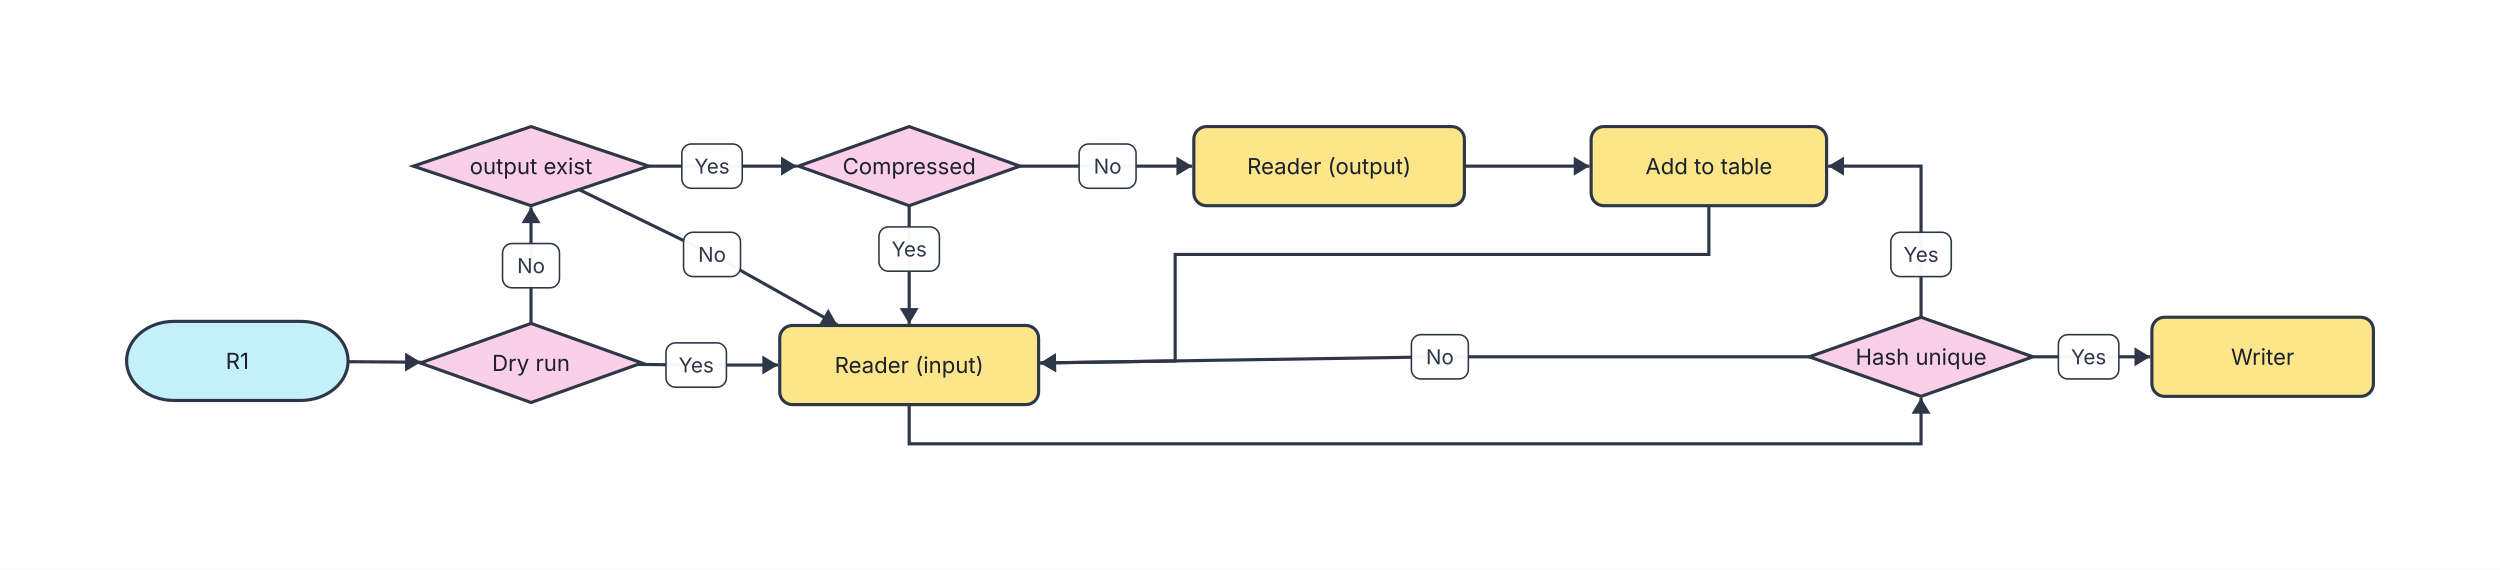
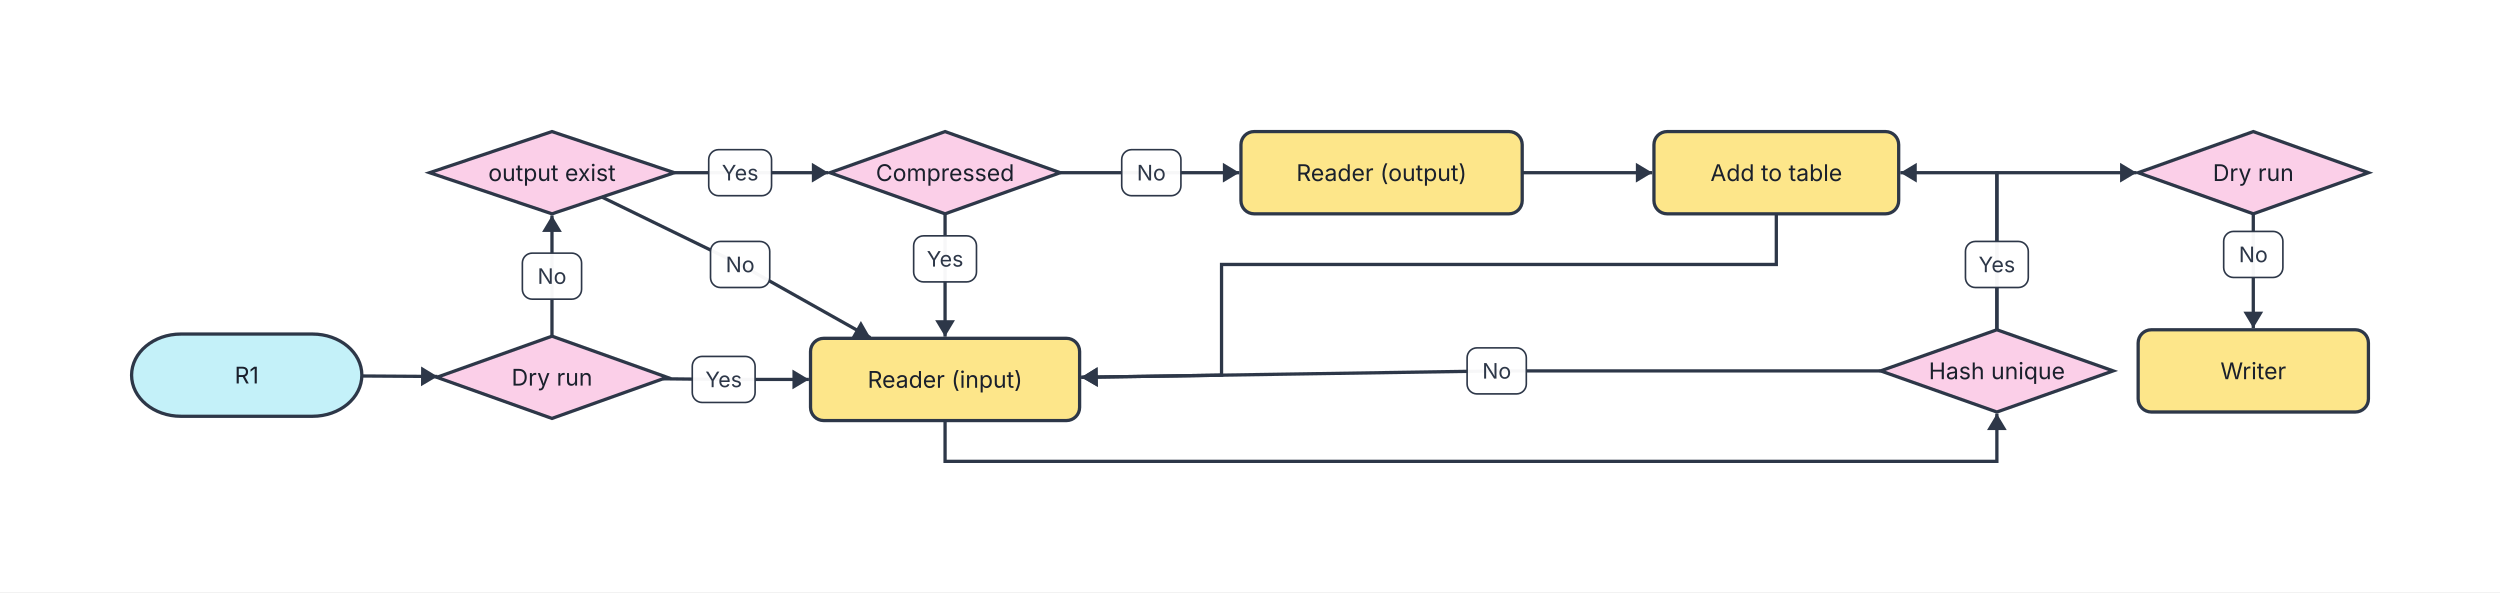
- <svg xmlns="http://www.w3.org/2000/svg" width="1580" height="360" viewBox="0 0 1580 360" font-family="Inter, system-ui, sans-serif">
+ <svg xmlns="http://www.w3.org/2000/svg" width="1520" height="360" viewBox="0 0 1520 360" font-family="Inter, system-ui, sans-serif">
  <defs>
    <marker id="arrow-end" markerWidth="8" markerHeight="8" refX="6" refY="4" orient="auto" markerUnits="strokeWidth">
      <path d="M1,1 L6,4 L1,7 z" fill="context-stroke" />
    </marker>
    <marker id="arrow-start" markerWidth="8" markerHeight="8" refX="2" refY="4" orient="auto" markerUnits="strokeWidth">
      <path d="M7,1 L2,4 L7,7 z" fill="context-stroke" />
    </marker>
  </defs>
  <rect width="100%" height="100%" fill="white" />
  <line x1="220.0" y1="228.6" x2="266.0" y2="228.9" stroke="#2d3748" stroke-width="2" marker-end="url(#arrow-end)" />
  <polyline points="403.2,230.3 440.0,230.7 491.8,230.7" fill="none" stroke="#2d3748" stroke-width="2" marker-end="url(#arrow-end)" />
  <g pointer-events="none">
    <rect x="420.9" y="216.7" width="38.2" height="28.0" rx="6" ry="6" fill="white" fill-opacity="0.96" stroke="#2d3748" stroke-width="1" />
    <text x="440.0" y="230.7" fill="#2d3748" font-size="13" text-anchor="middle" dominant-baseline="middle" xml:space="preserve">Yes</text>
  </g>
  <polyline points="574.6,255.7 574.6,280.5 900.0,280.5 1214.1,280.5 1214.1,251.5" fill="none" stroke="#2d3748" stroke-width="2" marker-end="url(#arrow-end)" />
  <polyline points="1143.4,225.5 910.0,225.5 657.4,229.4" fill="none" stroke="#2d3748" stroke-width="2" marker-end="url(#arrow-end)" />
  <g pointer-events="none">
    <rect x="892.0" y="211.5" width="36.0" height="28.0" rx="6" ry="6" fill="white" fill-opacity="0.96" stroke="#2d3748" stroke-width="1" />
    <text x="910.0" y="225.5" fill="#2d3748" font-size="13" text-anchor="middle" dominant-baseline="middle" xml:space="preserve">No</text>
  </g>
-   <polyline points="1284.8,225.5 1320.0,225.5 1359.0,225.5" fill="none" stroke="#2d3748" stroke-width="2" marker-end="url(#arrow-end)" />
+   <polyline points="1214.1,200.5 1214.1,105.0 1299.0,105.0" fill="none" stroke="#2d3748" stroke-width="2" marker-end="url(#arrow-end)" />
+   <line x1="1370.0" y1="130.0" x2="1370.0" y2="199.5" stroke="#2d3748" stroke-width="2" marker-end="url(#arrow-end)" />
  <g pointer-events="none">
-     <rect x="1300.9" y="211.5" width="38.2" height="28.0" rx="6" ry="6" fill="white" fill-opacity="0.96" stroke="#2d3748" stroke-width="1" />
-     <text x="1320.0" y="225.5" fill="#2d3748" font-size="13" text-anchor="middle" dominant-baseline="middle" xml:space="preserve">Yes</text>
+     <rect x="1352.0" y="140.7" width="36.0" height="28.0" rx="6" ry="6" fill="white" fill-opacity="0.96" stroke="#2d3748" stroke-width="1" />
+     <text x="1370.0" y="154.7" fill="#2d3748" font-size="13" text-anchor="middle" dominant-baseline="middle" xml:space="preserve">No</text>
  </g>
  <polyline points="1214.1,200.5 1214.1,160.8 1214.1,180.5 1214.1,105.0 1155.4,105.0" fill="none" stroke="#2d3748" stroke-width="2" marker-end="url(#arrow-end)" />
  <g pointer-events="none">
    <rect x="1195.0" y="146.8" width="38.2" height="28.0" rx="6" ry="6" fill="white" fill-opacity="0.96" stroke="#2d3748" stroke-width="1" />
    <text x="1214.1" y="160.8" fill="#2d3748" font-size="13" text-anchor="middle" dominant-baseline="middle" xml:space="preserve">Yes</text>
  </g>
  <polyline points="1080.0,130.0 1080.0,160.8 742.7,160.8 742.7,228.1 657.4,229.4" fill="none" stroke="#2d3748" stroke-width="2" marker-end="url(#arrow-end)" />
  <polyline points="335.6,204.4 335.6,167.9 335.6,131.0" fill="none" stroke="#2d3748" stroke-width="2" marker-end="url(#arrow-end)" />
  <g pointer-events="none">
    <rect x="317.6" y="153.9" width="36.0" height="28.0" rx="6" ry="6" fill="white" fill-opacity="0.96" stroke="#2d3748" stroke-width="1" />
    <text x="335.6" y="167.9" fill="#2d3748" font-size="13" text-anchor="middle" dominant-baseline="middle" xml:space="preserve">No</text>
  </g>
  <polyline points="365.9,119.8 450.0,160.8 529.2,205.3" fill="none" stroke="#2d3748" stroke-width="2" marker-end="url(#arrow-end)" />
  <g pointer-events="none">
    <rect x="432.0" y="146.8" width="36.0" height="28.0" rx="6" ry="6" fill="white" fill-opacity="0.96" stroke="#2d3748" stroke-width="1" />
    <text x="450.0" y="160.8" fill="#2d3748" font-size="13" text-anchor="middle" dominant-baseline="middle" xml:space="preserve">No</text>
  </g>
  <polyline points="410.0,105.0 450.0,105.0 503.6,105.0" fill="none" stroke="#2d3748" stroke-width="2" marker-end="url(#arrow-end)" />
  <g pointer-events="none">
    <rect x="430.9" y="91.0" width="38.2" height="28.0" rx="6" ry="6" fill="white" fill-opacity="0.96" stroke="#2d3748" stroke-width="1" />
    <text x="450.0" y="105.0" fill="#2d3748" font-size="13" text-anchor="middle" dominant-baseline="middle" xml:space="preserve">Yes</text>
  </g>
  <line x1="574.6" y1="130.0" x2="574.6" y2="204.7" stroke="#2d3748" stroke-width="2" marker-end="url(#arrow-end)" />
  <g pointer-events="none">
    <rect x="555.5" y="143.4" width="38.2" height="28.0" rx="6" ry="6" fill="white" fill-opacity="0.96" stroke="#2d3748" stroke-width="1" />
    <text x="574.6" y="157.4" fill="#2d3748" font-size="13" text-anchor="middle" dominant-baseline="middle" xml:space="preserve">Yes</text>
  </g>
  <polyline points="644.6,105.0 700.0,105.0 753.5,105.0" fill="none" stroke="#2d3748" stroke-width="2" marker-end="url(#arrow-end)" />
  <g pointer-events="none">
    <rect x="682.0" y="91.0" width="36.0" height="28.0" rx="6" ry="6" fill="white" fill-opacity="0.96" stroke="#2d3748" stroke-width="1" />
    <text x="700.0" y="105.0" fill="#2d3748" font-size="13" text-anchor="middle" dominant-baseline="middle" xml:space="preserve">No</text>
  </g>
  <line x1="925.5" y1="105.0" x2="1004.6" y2="105.0" stroke="#2d3748" stroke-width="2" marker-end="url(#arrow-end)" />
  <rect x="80.0" y="203.1" width="140.0" height="50.0" rx="30" ry="30" fill="#c4f1f9" stroke="#2d3748" stroke-width="2" />
  <text x="150.0" y="228.1" fill="#1a202c" font-size="14" text-anchor="middle" dominant-baseline="middle">R1</text>
  <polygon points="335.6,204.4 405.6,229.4 335.6,254.4 265.6,229.4" fill="#fbcfe8" stroke="#2d3748" stroke-width="2" />
  <text x="335.6" y="229.4" fill="#1a202c" font-size="14" text-anchor="middle" dominant-baseline="middle">Dry run</text>
  <rect x="492.8" y="205.7" width="163.6" height="50.0" rx="8" ry="8" fill="#fde68a" stroke="#2d3748" stroke-width="2" />
  <text x="574.6" y="230.7" fill="#1a202c" font-size="14" text-anchor="middle" dominant-baseline="middle">Reader (input)</text>
  <polygon points="1214.1,200.5 1284.8,225.5 1214.1,250.5 1143.4,225.5" fill="#fbcfe8" stroke="#2d3748" stroke-width="2" />
  <text x="1214.1" y="225.5" fill="#1a202c" font-size="14" text-anchor="middle" dominant-baseline="middle">Hash unique</text>
-   <rect x="1360.0" y="200.5" width="140.0" height="50.0" rx="8" ry="8" fill="#fde68a" stroke="#2d3748" stroke-width="2" />
-   <text x="1430.0" y="225.5" fill="#1a202c" font-size="14" text-anchor="middle" dominant-baseline="middle">Writer</text>
+   <polygon points="1370.0,80.0 1440.0,105.0 1370.0,130.0 1300.0,105.0" fill="#fbcfe8" stroke="#2d3748" stroke-width="2" />
+   <text x="1370.0" y="105.0" fill="#1a202c" font-size="14" text-anchor="middle" dominant-baseline="middle">Dry run</text>
+   <rect x="1300.0" y="200.5" width="140.0" height="50.0" rx="8" ry="8" fill="#fde68a" stroke="#2d3748" stroke-width="2" />
+   <text x="1370.0" y="225.5" fill="#1a202c" font-size="14" text-anchor="middle" dominant-baseline="middle">Writer</text>
  <rect x="1005.6" y="80.0" width="148.8" height="50.0" rx="8" ry="8" fill="#fde68a" stroke="#2d3748" stroke-width="2" />
  <text x="1080.0" y="105.0" fill="#1a202c" font-size="14" text-anchor="middle" dominant-baseline="middle">Add to table</text>
  <polygon points="335.6,80.0 410.0,105.0 335.6,130.0 261.2,105.0" fill="#fbcfe8" stroke="#2d3748" stroke-width="2" />
  <text x="335.6" y="105.0" fill="#1a202c" font-size="14" text-anchor="middle" dominant-baseline="middle">output exist</text>
  <polygon points="574.6,80.0 644.6,105.0 574.6,130.0 504.6,105.0" fill="#fbcfe8" stroke="#2d3748" stroke-width="2" />
  <text x="574.6" y="105.0" fill="#1a202c" font-size="14" text-anchor="middle" dominant-baseline="middle">Compressed</text>
  <rect x="754.5" y="80.0" width="171.0" height="50.0" rx="8" ry="8" fill="#fde68a" stroke="#2d3748" stroke-width="2" />
  <text x="840.0" y="105.0" fill="#1a202c" font-size="14" text-anchor="middle" dominant-baseline="middle">Reader (output)</text>
</svg>
